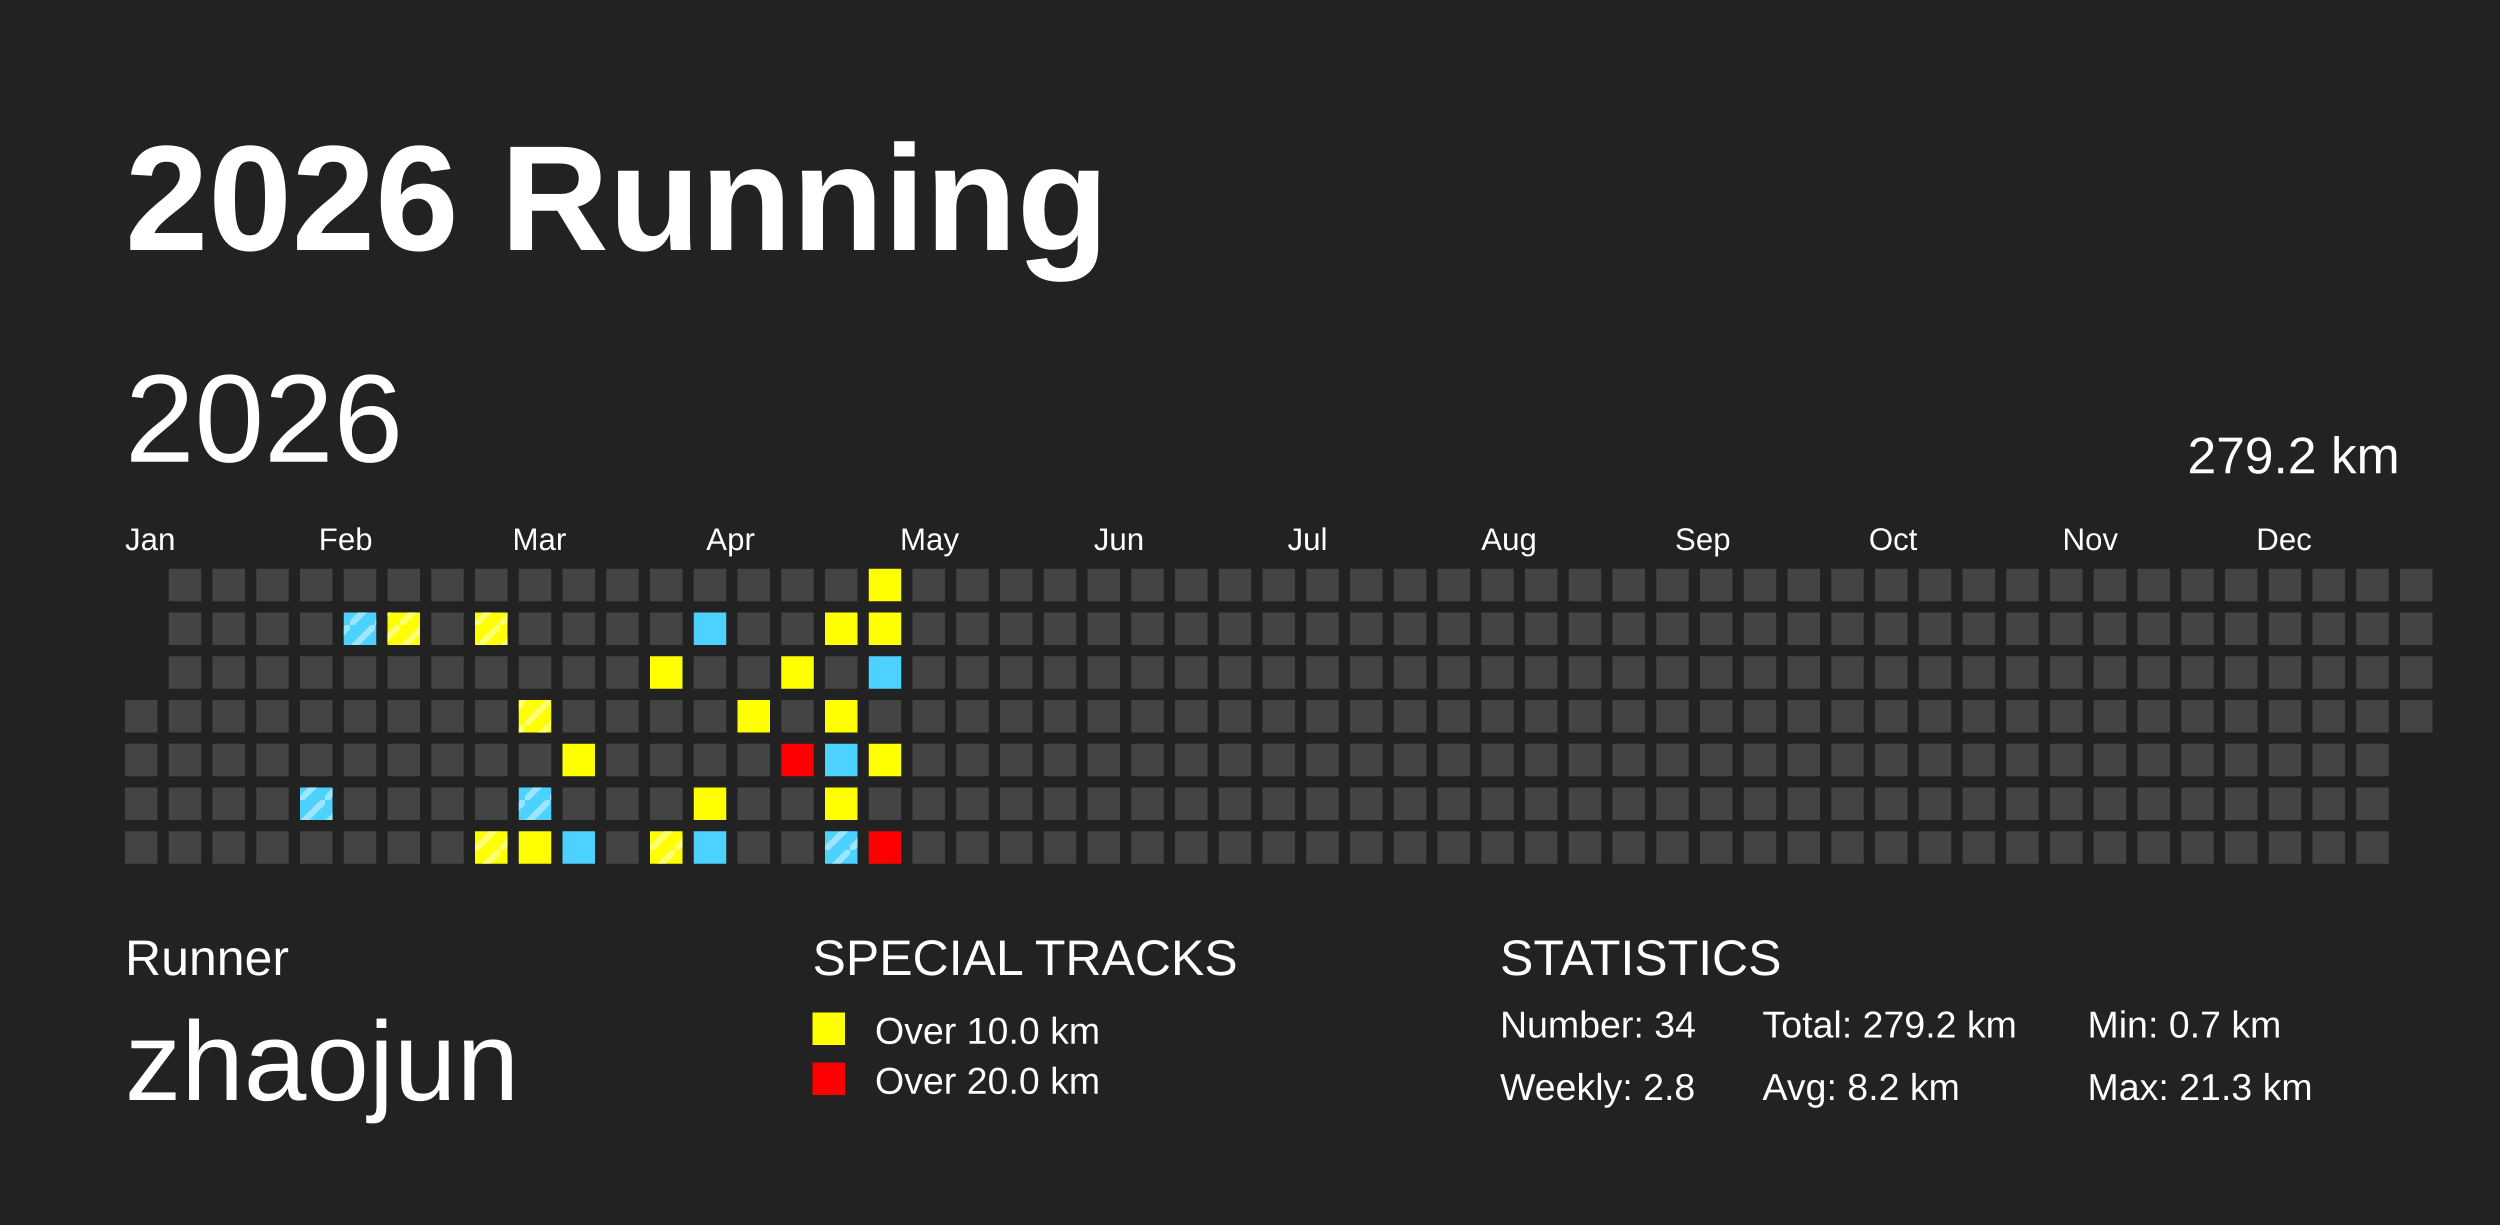
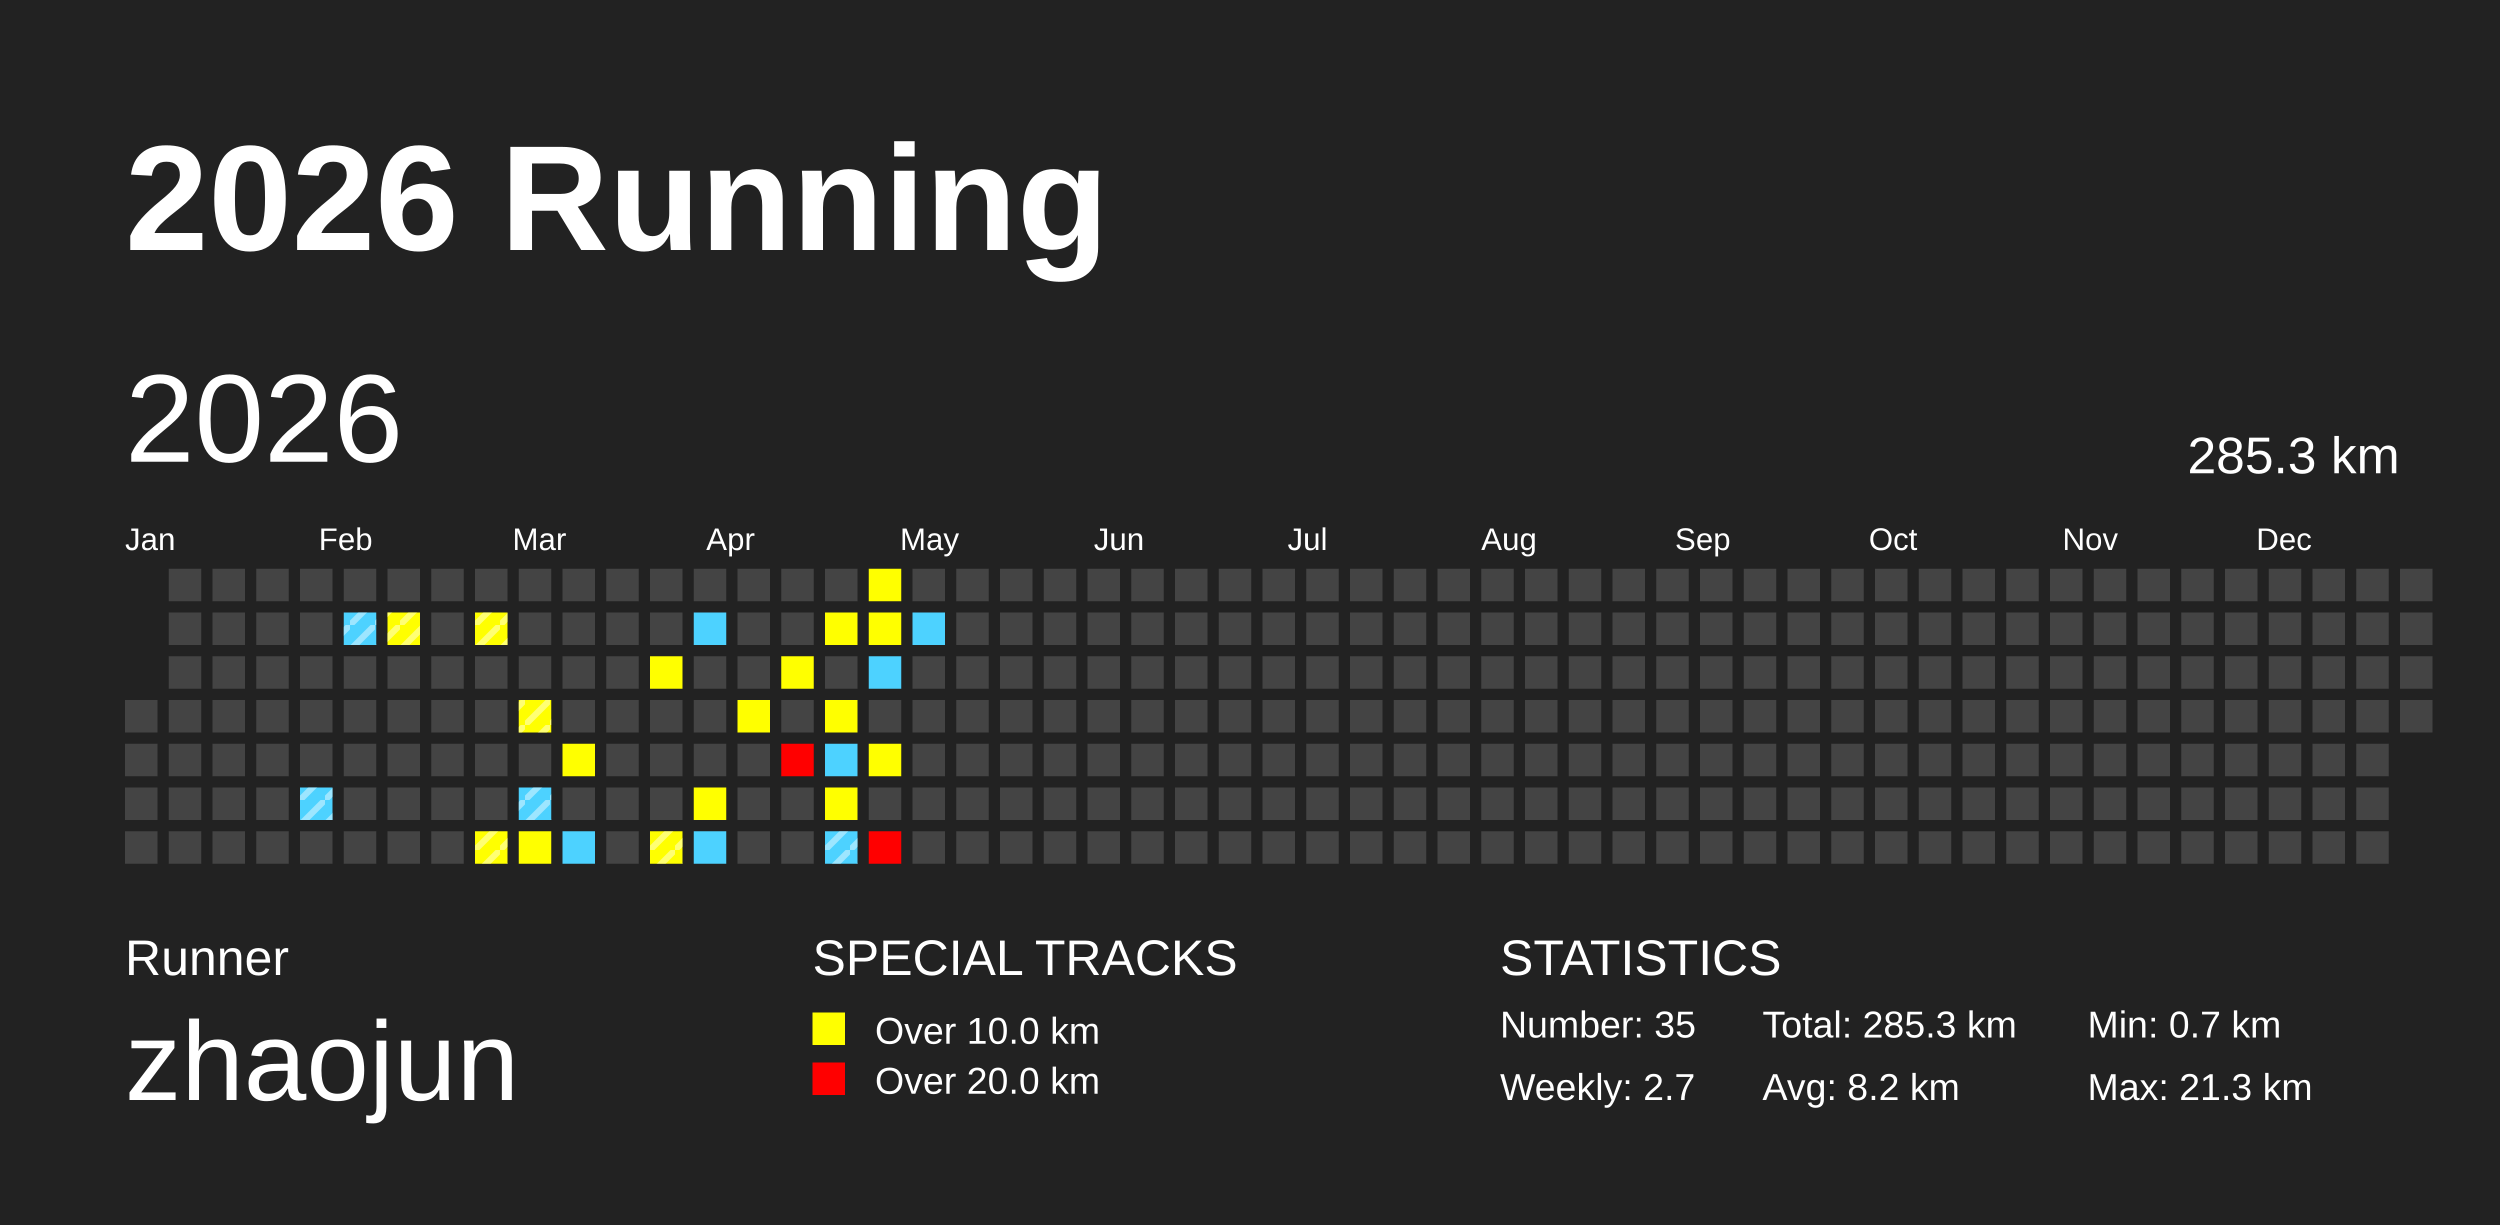
<svg xmlns="http://www.w3.org/2000/svg" baseProfile="full" height="98mm" version="1.1" viewBox="0,0,200,98" width="200mm">
  <defs>
    <pattern height="2" id="indoor-stripe" patternUnits="userSpaceOnUse" width="2">
      <line stroke="white" stroke-opacity="0.45" stroke-width="0.5" x1="0" x2="2" y1="2" y2="0" />
    </pattern>
  </defs>
  <rect fill="#222222" height="98" width="200" x="0" y="0" />
  <text fill="#FFFFFF" style="font-size:12px; font-family:Arial; font-weight:bold;" x="10" y="20">2026 Running</text>
  <text fill="#FFFFFF" style="font-size:4px; font-family:Arial" x="10" y="78">Runner</text>
  <text fill="#FFFFFF" style="font-size:9px; font-family:Arial" x="10" y="88">zhaojun</text>
  <text fill="#FFFFFF" style="font-size:4px; font-family:Arial" x="65" y="78">SPECIAL TRACKS</text>
  <rect fill="yellow" height="2.6" width="2.6" x="65" y="81" />
  <text fill="#FFFFFF" style="font-size:3px; font-family:Arial" x="70" y="83.5">Over 10.0 km</text>
  <rect fill="red" height="2.6" width="2.6" x="65" y="85" />
  <text fill="#FFFFFF" style="font-size:3px; font-family:Arial" x="70" y="87.5">Over 20.0 km</text>
  <text fill="#FFFFFF" style="font-size:4px; font-family:Arial" x="120" y="78">STATISTICS</text>
-   <text fill="#FFFFFF" style="font-size:3px; font-family:Arial" x="120" y="83">Number: 34</text>
-   <text fill="#FFFFFF" style="font-size:3px; font-family:Arial" x="120" y="88">Weekly: 2.8</text>
-   <text fill="#FFFFFF" style="font-size:3px; font-family:Arial" x="141" y="83">Total: 279.2 km</text>
+   <text fill="#FFFFFF" style="font-size:3px; font-family:Arial" x="120" y="83">Number: 35</text>
+   <text fill="#FFFFFF" style="font-size:3px; font-family:Arial" x="120" y="88">Weekly: 2.7</text>
+   <text fill="#FFFFFF" style="font-size:3px; font-family:Arial" x="141" y="83">Total: 285.3 km</text>
  <text fill="#FFFFFF" style="font-size:3px; font-family:Arial" x="141" y="88">Avg: 8.2 km</text>
  <text fill="#FFFFFF" style="font-size:3px; font-family:Arial" x="167" y="83">Min: 0.7 km</text>
  <text fill="#FFFFFF" style="font-size:3px; font-family:Arial" x="167" y="88">Max: 21.3 km</text>
  <text dominant-baseline="hanging" fill="#FFFFFF" style="font-size:10.0px; font-family:Arial;" x="10" y="30">2026</text>
-   <text dominant-baseline="hanging" fill="#FFFFFF" style="font-size:4.125px; font-family:Arial;" x="175" y="35">279.2 km</text>
+   <text dominant-baseline="hanging" fill="#FFFFFF" style="font-size:4.125px; font-family:Arial;" x="175" y="35">285.3 km</text>
  <text fill="#FFFFFF" style="font-size:2.5px; font-family:Arial" x="10.0" y="44">Jan</text>
  <text fill="#FFFFFF" style="font-size:2.5px; font-family:Arial" x="25.5" y="44">Feb</text>
  <text fill="#FFFFFF" style="font-size:2.5px; font-family:Arial" x="41.0" y="44">Mar</text>
  <text fill="#FFFFFF" style="font-size:2.5px; font-family:Arial" x="56.5" y="44">Apr</text>
  <text fill="#FFFFFF" style="font-size:2.5px; font-family:Arial" x="72.0" y="44">May</text>
  <text fill="#FFFFFF" style="font-size:2.5px; font-family:Arial" x="87.5" y="44">Jun</text>
  <text fill="#FFFFFF" style="font-size:2.5px; font-family:Arial" x="103.0" y="44">Jul</text>
  <text fill="#FFFFFF" style="font-size:2.5px; font-family:Arial" x="118.5" y="44">Aug</text>
  <text fill="#FFFFFF" style="font-size:2.5px; font-family:Arial" x="134.0" y="44">Sep</text>
  <text fill="#FFFFFF" style="font-size:2.5px; font-family:Arial" x="149.5" y="44">Oct</text>
  <text fill="#FFFFFF" style="font-size:2.5px; font-family:Arial" x="165.0" y="44">Nov</text>
  <text fill="#FFFFFF" style="font-size:2.5px; font-family:Arial" x="180.5" y="44">Dec</text>
  <rect fill="#444444" height="2.6" width="2.6" x="10.0" y="56.0" />
  <rect fill="#444444" height="2.6" width="2.6" x="10.0" y="59.5" />
  <rect fill="#444444" height="2.6" width="2.6" x="10.0" y="63.0" />
  <rect fill="#444444" height="2.6" width="2.6" x="10.0" y="66.5" />
  <rect fill="#444444" height="2.6" width="2.6" x="13.5" y="45.5" />
  <rect fill="#444444" height="2.6" width="2.6" x="13.5" y="49.0" />
  <rect fill="#444444" height="2.6" width="2.6" x="13.5" y="52.5" />
  <rect fill="#444444" height="2.6" width="2.6" x="13.5" y="56.0" />
  <rect fill="#444444" height="2.6" width="2.6" x="13.5" y="59.5" />
  <rect fill="#444444" height="2.6" width="2.6" x="13.5" y="63.0" />
  <rect fill="#444444" height="2.6" width="2.6" x="13.5" y="66.5" />
  <rect fill="#444444" height="2.6" width="2.6" x="17.0" y="45.5" />
  <rect fill="#444444" height="2.6" width="2.6" x="17.0" y="49.0" />
  <rect fill="#444444" height="2.6" width="2.6" x="17.0" y="52.5" />
  <rect fill="#444444" height="2.6" width="2.6" x="17.0" y="56.0" />
  <rect fill="#444444" height="2.6" width="2.6" x="17.0" y="59.5" />
  <rect fill="#444444" height="2.6" width="2.6" x="17.0" y="63.0" />
  <rect fill="#444444" height="2.6" width="2.6" x="17.0" y="66.5" />
  <rect fill="#444444" height="2.6" width="2.6" x="20.5" y="45.5" />
  <rect fill="#444444" height="2.6" width="2.6" x="20.5" y="49.0" />
  <rect fill="#444444" height="2.6" width="2.6" x="20.5" y="52.5" />
  <rect fill="#444444" height="2.6" width="2.6" x="20.5" y="56.0" />
  <rect fill="#444444" height="2.6" width="2.6" x="20.5" y="59.5" />
  <rect fill="#444444" height="2.6" width="2.6" x="20.5" y="63.0" />
  <rect fill="#444444" height="2.6" width="2.6" x="20.5" y="66.5" />
  <rect fill="#444444" height="2.6" width="2.6" x="24.0" y="45.5" />
  <rect fill="#444444" height="2.6" width="2.6" x="24.0" y="49.0" />
  <rect fill="#444444" height="2.6" width="2.6" x="24.0" y="52.5" />
  <rect fill="#444444" height="2.6" width="2.6" x="24.0" y="56.0" />
  <rect fill="#444444" height="2.6" width="2.6" x="24.0" y="59.5" />
  <rect fill="#4dd2ff" height="2.6" width="2.6" x="24.0" y="63.0" />
  <rect fill="url(#indoor-stripe)" height="2.6" style="pointer-events: none;" width="2.6" x="24.0" y="63.0" />
  <rect fill="#444444" height="2.6" width="2.6" x="24.0" y="66.5" />
  <rect fill="#444444" height="2.6" width="2.6" x="27.5" y="45.5" />
  <rect fill="#4dd2ff" height="2.6" width="2.6" x="27.5" y="49.0" />
  <rect fill="url(#indoor-stripe)" height="2.6" style="pointer-events: none;" width="2.6" x="27.5" y="49.0" />
  <rect fill="#444444" height="2.6" width="2.6" x="27.5" y="52.5" />
  <rect fill="#444444" height="2.6" width="2.6" x="27.5" y="56.0" />
  <rect fill="#444444" height="2.6" width="2.6" x="27.5" y="59.5" />
  <rect fill="#444444" height="2.6" width="2.6" x="27.5" y="63.0" />
  <rect fill="#444444" height="2.6" width="2.6" x="27.5" y="66.5" />
  <rect fill="#444444" height="2.6" width="2.6" x="31.0" y="45.5" />
  <rect fill="yellow" height="2.6" width="2.6" x="31.0" y="49.0" />
  <rect fill="url(#indoor-stripe)" height="2.6" style="pointer-events: none;" width="2.6" x="31.0" y="49.0" />
  <rect fill="#444444" height="2.6" width="2.6" x="31.0" y="52.5" />
  <rect fill="#444444" height="2.6" width="2.6" x="31.0" y="56.0" />
  <rect fill="#444444" height="2.6" width="2.6" x="31.0" y="59.5" />
  <rect fill="#444444" height="2.6" width="2.6" x="31.0" y="63.0" />
  <rect fill="#444444" height="2.6" width="2.6" x="31.0" y="66.5" />
  <rect fill="#444444" height="2.6" width="2.6" x="34.5" y="45.5" />
  <rect fill="#444444" height="2.6" width="2.6" x="34.5" y="49.0" />
  <rect fill="#444444" height="2.6" width="2.6" x="34.5" y="52.5" />
  <rect fill="#444444" height="2.6" width="2.6" x="34.5" y="56.0" />
  <rect fill="#444444" height="2.6" width="2.6" x="34.5" y="59.5" />
  <rect fill="#444444" height="2.6" width="2.6" x="34.5" y="63.0" />
  <rect fill="#444444" height="2.6" width="2.6" x="34.5" y="66.5" />
  <rect fill="#444444" height="2.6" width="2.6" x="38.0" y="45.5" />
  <rect fill="yellow" height="2.6" width="2.6" x="38.0" y="49.0" />
  <rect fill="url(#indoor-stripe)" height="2.6" style="pointer-events: none;" width="2.6" x="38.0" y="49.0" />
  <rect fill="#444444" height="2.6" width="2.6" x="38.0" y="52.5" />
  <rect fill="#444444" height="2.6" width="2.6" x="38.0" y="56.0" />
  <rect fill="#444444" height="2.6" width="2.6" x="38.0" y="59.5" />
  <rect fill="#444444" height="2.6" width="2.6" x="38.0" y="63.0" />
  <rect fill="yellow" height="2.6" width="2.6" x="38.0" y="66.5" />
  <rect fill="url(#indoor-stripe)" height="2.6" style="pointer-events: none;" width="2.6" x="38.0" y="66.5" />
  <rect fill="#444444" height="2.6" width="2.6" x="41.5" y="45.5" />
  <rect fill="#444444" height="2.6" width="2.6" x="41.5" y="49.0" />
  <rect fill="#444444" height="2.6" width="2.6" x="41.5" y="52.5" />
  <rect fill="yellow" height="2.6" width="2.6" x="41.5" y="56.0" />
  <rect fill="url(#indoor-stripe)" height="2.6" style="pointer-events: none;" width="2.6" x="41.5" y="56.0" />
  <rect fill="#444444" height="2.6" width="2.6" x="41.5" y="59.5" />
  <rect fill="#4dd2ff" height="2.6" width="2.6" x="41.5" y="63.0" />
  <rect fill="url(#indoor-stripe)" height="2.6" style="pointer-events: none;" width="2.6" x="41.5" y="63.0" />
  <rect fill="yellow" height="2.6" width="2.6" x="41.5" y="66.5" />
  <rect fill="#444444" height="2.6" width="2.6" x="45.0" y="45.5" />
  <rect fill="#444444" height="2.6" width="2.6" x="45.0" y="49.0" />
  <rect fill="#444444" height="2.6" width="2.6" x="45.0" y="52.5" />
  <rect fill="#444444" height="2.6" width="2.6" x="45.0" y="56.0" />
  <rect fill="yellow" height="2.6" width="2.6" x="45.0" y="59.5" />
  <rect fill="#444444" height="2.6" width="2.6" x="45.0" y="63.0" />
  <rect fill="#4dd2ff" height="2.6" width="2.6" x="45.0" y="66.5" />
  <rect fill="#444444" height="2.6" width="2.6" x="48.5" y="45.5" />
  <rect fill="#444444" height="2.6" width="2.6" x="48.5" y="49.0" />
  <rect fill="#444444" height="2.6" width="2.6" x="48.5" y="52.5" />
  <rect fill="#444444" height="2.6" width="2.6" x="48.5" y="56.0" />
  <rect fill="#444444" height="2.6" width="2.6" x="48.5" y="59.5" />
  <rect fill="#444444" height="2.6" width="2.6" x="48.5" y="63.0" />
  <rect fill="#444444" height="2.6" width="2.6" x="48.5" y="66.5" />
  <rect fill="#444444" height="2.6" width="2.6" x="52.0" y="45.5" />
  <rect fill="#444444" height="2.6" width="2.6" x="52.0" y="49.0" />
  <rect fill="yellow" height="2.6" width="2.6" x="52.0" y="52.5" />
  <rect fill="#444444" height="2.6" width="2.6" x="52.0" y="56.0" />
  <rect fill="#444444" height="2.6" width="2.6" x="52.0" y="59.5" />
  <rect fill="#444444" height="2.6" width="2.6" x="52.0" y="63.0" />
  <rect fill="yellow" height="2.6" width="2.6" x="52.0" y="66.5" />
  <rect fill="url(#indoor-stripe)" height="2.6" style="pointer-events: none;" width="2.6" x="52.0" y="66.5" />
  <rect fill="#444444" height="2.6" width="2.6" x="55.5" y="45.5" />
  <rect fill="#4dd2ff" height="2.6" width="2.6" x="55.5" y="49.0" />
  <rect fill="#444444" height="2.6" width="2.6" x="55.5" y="52.5" />
  <rect fill="#444444" height="2.6" width="2.6" x="55.5" y="56.0" />
  <rect fill="#444444" height="2.6" width="2.6" x="55.5" y="59.5" />
  <rect fill="yellow" height="2.6" width="2.6" x="55.5" y="63.0" />
  <rect fill="#4dd2ff" height="2.6" width="2.6" x="55.5" y="66.5" />
  <rect fill="#444444" height="2.6" width="2.6" x="59.0" y="45.5" />
  <rect fill="#444444" height="2.6" width="2.6" x="59.0" y="49.0" />
  <rect fill="#444444" height="2.6" width="2.6" x="59.0" y="52.5" />
  <rect fill="yellow" height="2.6" width="2.6" x="59.0" y="56.0" />
  <rect fill="#444444" height="2.6" width="2.6" x="59.0" y="59.5" />
  <rect fill="#444444" height="2.6" width="2.6" x="59.0" y="63.0" />
  <rect fill="#444444" height="2.6" width="2.6" x="59.0" y="66.5" />
  <rect fill="#444444" height="2.6" width="2.6" x="62.5" y="45.5" />
  <rect fill="#444444" height="2.6" width="2.6" x="62.5" y="49.0" />
  <rect fill="yellow" height="2.6" width="2.6" x="62.5" y="52.5" />
  <rect fill="#444444" height="2.6" width="2.6" x="62.5" y="56.0" />
  <rect fill="red" height="2.6" width="2.6" x="62.5" y="59.5" />
  <rect fill="#444444" height="2.6" width="2.6" x="62.5" y="63.0" />
  <rect fill="#444444" height="2.6" width="2.6" x="62.5" y="66.5" />
  <rect fill="#444444" height="2.6" width="2.6" x="66.0" y="45.5" />
  <rect fill="yellow" height="2.6" width="2.6" x="66.0" y="49.0" />
  <rect fill="#444444" height="2.6" width="2.6" x="66.0" y="52.5" />
  <rect fill="yellow" height="2.6" width="2.6" x="66.0" y="56.0" />
  <rect fill="#4dd2ff" height="2.6" width="2.6" x="66.0" y="59.5" />
  <rect fill="yellow" height="2.6" width="2.6" x="66.0" y="63.0" />
  <rect fill="#4dd2ff" height="2.6" width="2.6" x="66.0" y="66.5" />
  <rect fill="url(#indoor-stripe)" height="2.6" style="pointer-events: none;" width="2.6" x="66.0" y="66.5" />
  <rect fill="yellow" height="2.6" width="2.6" x="69.5" y="45.5" />
  <rect fill="yellow" height="2.6" width="2.6" x="69.5" y="49.0" />
  <rect fill="#4dd2ff" height="2.6" width="2.6" x="69.5" y="52.5" />
  <rect fill="#444444" height="2.6" width="2.6" x="69.5" y="56.0" />
  <rect fill="yellow" height="2.6" width="2.6" x="69.5" y="59.5" />
  <rect fill="#444444" height="2.6" width="2.6" x="69.5" y="63.0" />
  <rect fill="red" height="2.6" width="2.6" x="69.5" y="66.5" />
  <rect fill="#444444" height="2.6" width="2.6" x="73.0" y="45.5" />
-   <rect fill="#444444" height="2.6" width="2.6" x="73.0" y="49.0" />
+   <rect fill="#4dd2ff" height="2.6" width="2.6" x="73.0" y="49.0" />
  <rect fill="#444444" height="2.6" width="2.6" x="73.0" y="52.5" />
  <rect fill="#444444" height="2.6" width="2.6" x="73.0" y="56.0" />
  <rect fill="#444444" height="2.6" width="2.6" x="73.0" y="59.5" />
  <rect fill="#444444" height="2.6" width="2.6" x="73.0" y="63.0" />
  <rect fill="#444444" height="2.6" width="2.6" x="73.0" y="66.5" />
  <rect fill="#444444" height="2.6" width="2.6" x="76.5" y="45.5" />
  <rect fill="#444444" height="2.6" width="2.6" x="76.5" y="49.0" />
  <rect fill="#444444" height="2.6" width="2.6" x="76.5" y="52.5" />
  <rect fill="#444444" height="2.6" width="2.6" x="76.5" y="56.0" />
  <rect fill="#444444" height="2.6" width="2.6" x="76.5" y="59.5" />
  <rect fill="#444444" height="2.6" width="2.6" x="76.5" y="63.0" />
  <rect fill="#444444" height="2.6" width="2.6" x="76.5" y="66.5" />
  <rect fill="#444444" height="2.6" width="2.6" x="80.0" y="45.5" />
  <rect fill="#444444" height="2.6" width="2.6" x="80.0" y="49.0" />
  <rect fill="#444444" height="2.6" width="2.6" x="80.0" y="52.5" />
  <rect fill="#444444" height="2.6" width="2.6" x="80.0" y="56.0" />
  <rect fill="#444444" height="2.6" width="2.6" x="80.0" y="59.5" />
  <rect fill="#444444" height="2.6" width="2.6" x="80.0" y="63.0" />
  <rect fill="#444444" height="2.6" width="2.6" x="80.0" y="66.5" />
  <rect fill="#444444" height="2.6" width="2.6" x="83.5" y="45.5" />
  <rect fill="#444444" height="2.6" width="2.6" x="83.5" y="49.0" />
  <rect fill="#444444" height="2.6" width="2.6" x="83.5" y="52.5" />
  <rect fill="#444444" height="2.6" width="2.6" x="83.5" y="56.0" />
  <rect fill="#444444" height="2.6" width="2.6" x="83.5" y="59.5" />
  <rect fill="#444444" height="2.6" width="2.6" x="83.5" y="63.0" />
  <rect fill="#444444" height="2.6" width="2.6" x="83.5" y="66.5" />
  <rect fill="#444444" height="2.6" width="2.6" x="87.0" y="45.5" />
  <rect fill="#444444" height="2.6" width="2.6" x="87.0" y="49.0" />
  <rect fill="#444444" height="2.6" width="2.6" x="87.0" y="52.5" />
  <rect fill="#444444" height="2.6" width="2.6" x="87.0" y="56.0" />
  <rect fill="#444444" height="2.6" width="2.6" x="87.0" y="59.5" />
  <rect fill="#444444" height="2.6" width="2.6" x="87.0" y="63.0" />
  <rect fill="#444444" height="2.6" width="2.6" x="87.0" y="66.5" />
  <rect fill="#444444" height="2.6" width="2.6" x="90.5" y="45.5" />
  <rect fill="#444444" height="2.6" width="2.6" x="90.5" y="49.0" />
  <rect fill="#444444" height="2.6" width="2.6" x="90.5" y="52.5" />
  <rect fill="#444444" height="2.6" width="2.6" x="90.5" y="56.0" />
  <rect fill="#444444" height="2.6" width="2.6" x="90.5" y="59.5" />
  <rect fill="#444444" height="2.6" width="2.6" x="90.5" y="63.0" />
  <rect fill="#444444" height="2.6" width="2.6" x="90.5" y="66.5" />
  <rect fill="#444444" height="2.6" width="2.6" x="94.0" y="45.5" />
  <rect fill="#444444" height="2.6" width="2.6" x="94.0" y="49.0" />
  <rect fill="#444444" height="2.6" width="2.6" x="94.0" y="52.5" />
  <rect fill="#444444" height="2.6" width="2.6" x="94.0" y="56.0" />
  <rect fill="#444444" height="2.6" width="2.6" x="94.0" y="59.5" />
  <rect fill="#444444" height="2.6" width="2.6" x="94.0" y="63.0" />
  <rect fill="#444444" height="2.6" width="2.6" x="94.0" y="66.5" />
  <rect fill="#444444" height="2.6" width="2.6" x="97.5" y="45.5" />
  <rect fill="#444444" height="2.6" width="2.6" x="97.5" y="49.0" />
  <rect fill="#444444" height="2.6" width="2.6" x="97.5" y="52.5" />
  <rect fill="#444444" height="2.6" width="2.6" x="97.5" y="56.0" />
  <rect fill="#444444" height="2.6" width="2.6" x="97.5" y="59.5" />
  <rect fill="#444444" height="2.6" width="2.6" x="97.5" y="63.0" />
  <rect fill="#444444" height="2.6" width="2.6" x="97.5" y="66.5" />
  <rect fill="#444444" height="2.6" width="2.6" x="101.0" y="45.5" />
  <rect fill="#444444" height="2.6" width="2.6" x="101.0" y="49.0" />
  <rect fill="#444444" height="2.6" width="2.6" x="101.0" y="52.5" />
  <rect fill="#444444" height="2.6" width="2.6" x="101.0" y="56.0" />
  <rect fill="#444444" height="2.6" width="2.6" x="101.0" y="59.5" />
  <rect fill="#444444" height="2.6" width="2.6" x="101.0" y="63.0" />
  <rect fill="#444444" height="2.6" width="2.6" x="101.0" y="66.5" />
  <rect fill="#444444" height="2.6" width="2.6" x="104.5" y="45.5" />
  <rect fill="#444444" height="2.6" width="2.6" x="104.5" y="49.0" />
  <rect fill="#444444" height="2.6" width="2.6" x="104.5" y="52.5" />
  <rect fill="#444444" height="2.6" width="2.6" x="104.5" y="56.0" />
  <rect fill="#444444" height="2.6" width="2.6" x="104.5" y="59.5" />
  <rect fill="#444444" height="2.6" width="2.6" x="104.5" y="63.0" />
  <rect fill="#444444" height="2.6" width="2.6" x="104.5" y="66.5" />
  <rect fill="#444444" height="2.6" width="2.6" x="108.0" y="45.5" />
  <rect fill="#444444" height="2.6" width="2.6" x="108.0" y="49.0" />
  <rect fill="#444444" height="2.6" width="2.6" x="108.0" y="52.5" />
  <rect fill="#444444" height="2.6" width="2.6" x="108.0" y="56.0" />
  <rect fill="#444444" height="2.6" width="2.6" x="108.0" y="59.5" />
  <rect fill="#444444" height="2.6" width="2.6" x="108.0" y="63.0" />
  <rect fill="#444444" height="2.6" width="2.6" x="108.0" y="66.5" />
  <rect fill="#444444" height="2.6" width="2.6" x="111.5" y="45.5" />
  <rect fill="#444444" height="2.6" width="2.6" x="111.5" y="49.0" />
  <rect fill="#444444" height="2.6" width="2.6" x="111.5" y="52.5" />
  <rect fill="#444444" height="2.6" width="2.6" x="111.5" y="56.0" />
  <rect fill="#444444" height="2.6" width="2.6" x="111.5" y="59.5" />
  <rect fill="#444444" height="2.6" width="2.6" x="111.5" y="63.0" />
  <rect fill="#444444" height="2.6" width="2.6" x="111.5" y="66.5" />
  <rect fill="#444444" height="2.6" width="2.6" x="115.0" y="45.5" />
  <rect fill="#444444" height="2.6" width="2.6" x="115.0" y="49.0" />
  <rect fill="#444444" height="2.6" width="2.6" x="115.0" y="52.5" />
  <rect fill="#444444" height="2.6" width="2.6" x="115.0" y="56.0" />
  <rect fill="#444444" height="2.6" width="2.6" x="115.0" y="59.5" />
  <rect fill="#444444" height="2.6" width="2.6" x="115.0" y="63.0" />
  <rect fill="#444444" height="2.6" width="2.6" x="115.0" y="66.5" />
  <rect fill="#444444" height="2.6" width="2.6" x="118.5" y="45.5" />
  <rect fill="#444444" height="2.6" width="2.6" x="118.5" y="49.0" />
  <rect fill="#444444" height="2.6" width="2.6" x="118.5" y="52.5" />
  <rect fill="#444444" height="2.6" width="2.6" x="118.5" y="56.0" />
  <rect fill="#444444" height="2.6" width="2.6" x="118.5" y="59.5" />
  <rect fill="#444444" height="2.6" width="2.6" x="118.5" y="63.0" />
  <rect fill="#444444" height="2.6" width="2.6" x="118.5" y="66.5" />
  <rect fill="#444444" height="2.6" width="2.6" x="122.0" y="45.5" />
  <rect fill="#444444" height="2.6" width="2.6" x="122.0" y="49.0" />
  <rect fill="#444444" height="2.6" width="2.6" x="122.0" y="52.5" />
  <rect fill="#444444" height="2.6" width="2.6" x="122.0" y="56.0" />
  <rect fill="#444444" height="2.6" width="2.6" x="122.0" y="59.5" />
  <rect fill="#444444" height="2.6" width="2.6" x="122.0" y="63.0" />
  <rect fill="#444444" height="2.6" width="2.6" x="122.0" y="66.5" />
  <rect fill="#444444" height="2.6" width="2.6" x="125.5" y="45.5" />
  <rect fill="#444444" height="2.6" width="2.6" x="125.5" y="49.0" />
  <rect fill="#444444" height="2.6" width="2.6" x="125.5" y="52.5" />
  <rect fill="#444444" height="2.6" width="2.6" x="125.5" y="56.0" />
  <rect fill="#444444" height="2.6" width="2.6" x="125.5" y="59.5" />
  <rect fill="#444444" height="2.6" width="2.6" x="125.5" y="63.0" />
  <rect fill="#444444" height="2.6" width="2.6" x="125.5" y="66.5" />
  <rect fill="#444444" height="2.6" width="2.6" x="129.0" y="45.5" />
  <rect fill="#444444" height="2.6" width="2.6" x="129.0" y="49.0" />
  <rect fill="#444444" height="2.6" width="2.6" x="129.0" y="52.5" />
  <rect fill="#444444" height="2.6" width="2.6" x="129.0" y="56.0" />
  <rect fill="#444444" height="2.6" width="2.6" x="129.0" y="59.5" />
  <rect fill="#444444" height="2.6" width="2.6" x="129.0" y="63.0" />
  <rect fill="#444444" height="2.6" width="2.6" x="129.0" y="66.5" />
  <rect fill="#444444" height="2.6" width="2.6" x="132.5" y="45.5" />
  <rect fill="#444444" height="2.6" width="2.6" x="132.5" y="49.0" />
  <rect fill="#444444" height="2.6" width="2.6" x="132.5" y="52.5" />
  <rect fill="#444444" height="2.6" width="2.6" x="132.5" y="56.0" />
  <rect fill="#444444" height="2.6" width="2.6" x="132.5" y="59.5" />
  <rect fill="#444444" height="2.6" width="2.6" x="132.5" y="63.0" />
  <rect fill="#444444" height="2.6" width="2.6" x="132.5" y="66.5" />
  <rect fill="#444444" height="2.6" width="2.6" x="136.0" y="45.5" />
  <rect fill="#444444" height="2.6" width="2.6" x="136.0" y="49.0" />
  <rect fill="#444444" height="2.6" width="2.6" x="136.0" y="52.5" />
  <rect fill="#444444" height="2.6" width="2.6" x="136.0" y="56.0" />
  <rect fill="#444444" height="2.6" width="2.6" x="136.0" y="59.5" />
  <rect fill="#444444" height="2.6" width="2.6" x="136.0" y="63.0" />
  <rect fill="#444444" height="2.6" width="2.6" x="136.0" y="66.5" />
  <rect fill="#444444" height="2.6" width="2.6" x="139.5" y="45.5" />
  <rect fill="#444444" height="2.6" width="2.6" x="139.5" y="49.0" />
  <rect fill="#444444" height="2.6" width="2.6" x="139.5" y="52.5" />
  <rect fill="#444444" height="2.6" width="2.6" x="139.5" y="56.0" />
  <rect fill="#444444" height="2.6" width="2.6" x="139.5" y="59.5" />
  <rect fill="#444444" height="2.6" width="2.6" x="139.5" y="63.0" />
  <rect fill="#444444" height="2.6" width="2.6" x="139.5" y="66.5" />
  <rect fill="#444444" height="2.6" width="2.6" x="143.0" y="45.5" />
  <rect fill="#444444" height="2.6" width="2.6" x="143.0" y="49.0" />
  <rect fill="#444444" height="2.6" width="2.6" x="143.0" y="52.5" />
  <rect fill="#444444" height="2.6" width="2.6" x="143.0" y="56.0" />
  <rect fill="#444444" height="2.6" width="2.6" x="143.0" y="59.5" />
  <rect fill="#444444" height="2.6" width="2.6" x="143.0" y="63.0" />
  <rect fill="#444444" height="2.6" width="2.6" x="143.0" y="66.5" />
  <rect fill="#444444" height="2.6" width="2.6" x="146.5" y="45.5" />
  <rect fill="#444444" height="2.6" width="2.6" x="146.5" y="49.0" />
  <rect fill="#444444" height="2.6" width="2.6" x="146.5" y="52.5" />
  <rect fill="#444444" height="2.6" width="2.6" x="146.5" y="56.0" />
  <rect fill="#444444" height="2.6" width="2.6" x="146.5" y="59.5" />
  <rect fill="#444444" height="2.6" width="2.6" x="146.5" y="63.0" />
  <rect fill="#444444" height="2.6" width="2.6" x="146.5" y="66.5" />
  <rect fill="#444444" height="2.6" width="2.6" x="150.0" y="45.5" />
  <rect fill="#444444" height="2.6" width="2.6" x="150.0" y="49.0" />
  <rect fill="#444444" height="2.6" width="2.6" x="150.0" y="52.5" />
  <rect fill="#444444" height="2.6" width="2.6" x="150.0" y="56.0" />
  <rect fill="#444444" height="2.6" width="2.6" x="150.0" y="59.5" />
  <rect fill="#444444" height="2.6" width="2.6" x="150.0" y="63.0" />
  <rect fill="#444444" height="2.6" width="2.6" x="150.0" y="66.5" />
  <rect fill="#444444" height="2.6" width="2.6" x="153.5" y="45.5" />
  <rect fill="#444444" height="2.6" width="2.6" x="153.5" y="49.0" />
  <rect fill="#444444" height="2.6" width="2.6" x="153.5" y="52.5" />
  <rect fill="#444444" height="2.6" width="2.6" x="153.5" y="56.0" />
  <rect fill="#444444" height="2.6" width="2.6" x="153.5" y="59.5" />
  <rect fill="#444444" height="2.6" width="2.6" x="153.5" y="63.0" />
  <rect fill="#444444" height="2.6" width="2.6" x="153.5" y="66.5" />
  <rect fill="#444444" height="2.6" width="2.6" x="157.0" y="45.5" />
  <rect fill="#444444" height="2.6" width="2.6" x="157.0" y="49.0" />
  <rect fill="#444444" height="2.6" width="2.6" x="157.0" y="52.5" />
  <rect fill="#444444" height="2.6" width="2.6" x="157.0" y="56.0" />
  <rect fill="#444444" height="2.6" width="2.6" x="157.0" y="59.5" />
  <rect fill="#444444" height="2.6" width="2.6" x="157.0" y="63.0" />
  <rect fill="#444444" height="2.6" width="2.6" x="157.0" y="66.5" />
  <rect fill="#444444" height="2.6" width="2.6" x="160.5" y="45.5" />
  <rect fill="#444444" height="2.6" width="2.6" x="160.5" y="49.0" />
  <rect fill="#444444" height="2.6" width="2.6" x="160.5" y="52.5" />
  <rect fill="#444444" height="2.6" width="2.6" x="160.5" y="56.0" />
  <rect fill="#444444" height="2.6" width="2.6" x="160.5" y="59.5" />
  <rect fill="#444444" height="2.6" width="2.6" x="160.5" y="63.0" />
  <rect fill="#444444" height="2.6" width="2.6" x="160.5" y="66.5" />
  <rect fill="#444444" height="2.6" width="2.6" x="164.0" y="45.5" />
  <rect fill="#444444" height="2.6" width="2.6" x="164.0" y="49.0" />
  <rect fill="#444444" height="2.6" width="2.6" x="164.0" y="52.5" />
  <rect fill="#444444" height="2.6" width="2.6" x="164.0" y="56.0" />
  <rect fill="#444444" height="2.6" width="2.6" x="164.0" y="59.5" />
  <rect fill="#444444" height="2.6" width="2.6" x="164.0" y="63.0" />
  <rect fill="#444444" height="2.6" width="2.6" x="164.0" y="66.5" />
  <rect fill="#444444" height="2.6" width="2.6" x="167.5" y="45.5" />
  <rect fill="#444444" height="2.6" width="2.6" x="167.5" y="49.0" />
  <rect fill="#444444" height="2.6" width="2.6" x="167.5" y="52.5" />
  <rect fill="#444444" height="2.6" width="2.6" x="167.5" y="56.0" />
  <rect fill="#444444" height="2.6" width="2.6" x="167.5" y="59.5" />
  <rect fill="#444444" height="2.6" width="2.6" x="167.5" y="63.0" />
  <rect fill="#444444" height="2.6" width="2.6" x="167.5" y="66.5" />
  <rect fill="#444444" height="2.6" width="2.6" x="171.0" y="45.5" />
  <rect fill="#444444" height="2.6" width="2.6" x="171.0" y="49.0" />
  <rect fill="#444444" height="2.6" width="2.6" x="171.0" y="52.5" />
  <rect fill="#444444" height="2.6" width="2.6" x="171.0" y="56.0" />
  <rect fill="#444444" height="2.6" width="2.6" x="171.0" y="59.5" />
  <rect fill="#444444" height="2.6" width="2.6" x="171.0" y="63.0" />
  <rect fill="#444444" height="2.6" width="2.6" x="171.0" y="66.5" />
  <rect fill="#444444" height="2.6" width="2.6" x="174.5" y="45.5" />
  <rect fill="#444444" height="2.6" width="2.6" x="174.5" y="49.0" />
  <rect fill="#444444" height="2.6" width="2.6" x="174.5" y="52.5" />
  <rect fill="#444444" height="2.6" width="2.6" x="174.5" y="56.0" />
  <rect fill="#444444" height="2.6" width="2.6" x="174.5" y="59.5" />
  <rect fill="#444444" height="2.6" width="2.6" x="174.5" y="63.0" />
  <rect fill="#444444" height="2.6" width="2.6" x="174.5" y="66.5" />
  <rect fill="#444444" height="2.6" width="2.6" x="178.0" y="45.5" />
  <rect fill="#444444" height="2.6" width="2.6" x="178.0" y="49.0" />
  <rect fill="#444444" height="2.6" width="2.6" x="178.0" y="52.5" />
  <rect fill="#444444" height="2.6" width="2.6" x="178.0" y="56.0" />
  <rect fill="#444444" height="2.6" width="2.6" x="178.0" y="59.5" />
  <rect fill="#444444" height="2.6" width="2.6" x="178.0" y="63.0" />
  <rect fill="#444444" height="2.6" width="2.6" x="178.0" y="66.5" />
  <rect fill="#444444" height="2.6" width="2.6" x="181.5" y="45.5" />
  <rect fill="#444444" height="2.6" width="2.6" x="181.5" y="49.0" />
  <rect fill="#444444" height="2.6" width="2.6" x="181.5" y="52.5" />
  <rect fill="#444444" height="2.6" width="2.6" x="181.5" y="56.0" />
  <rect fill="#444444" height="2.6" width="2.6" x="181.5" y="59.5" />
  <rect fill="#444444" height="2.6" width="2.6" x="181.5" y="63.0" />
  <rect fill="#444444" height="2.6" width="2.6" x="181.5" y="66.5" />
  <rect fill="#444444" height="2.6" width="2.6" x="185.0" y="45.5" />
  <rect fill="#444444" height="2.6" width="2.6" x="185.0" y="49.0" />
  <rect fill="#444444" height="2.6" width="2.6" x="185.0" y="52.5" />
  <rect fill="#444444" height="2.6" width="2.6" x="185.0" y="56.0" />
  <rect fill="#444444" height="2.6" width="2.6" x="185.0" y="59.5" />
  <rect fill="#444444" height="2.6" width="2.6" x="185.0" y="63.0" />
  <rect fill="#444444" height="2.6" width="2.6" x="185.0" y="66.5" />
  <rect fill="#444444" height="2.6" width="2.6" x="188.5" y="45.5" />
  <rect fill="#444444" height="2.6" width="2.6" x="188.5" y="49.0" />
  <rect fill="#444444" height="2.6" width="2.6" x="188.5" y="52.5" />
  <rect fill="#444444" height="2.6" width="2.6" x="188.5" y="56.0" />
  <rect fill="#444444" height="2.6" width="2.6" x="188.5" y="59.5" />
  <rect fill="#444444" height="2.6" width="2.6" x="188.5" y="63.0" />
  <rect fill="#444444" height="2.6" width="2.6" x="188.5" y="66.5" />
  <rect fill="#444444" height="2.6" width="2.6" x="192.0" y="45.5" />
  <rect fill="#444444" height="2.6" width="2.6" x="192.0" y="49.0" />
  <rect fill="#444444" height="2.6" width="2.6" x="192.0" y="52.5" />
  <rect fill="#444444" height="2.6" width="2.6" x="192.0" y="56.0" />
</svg>
